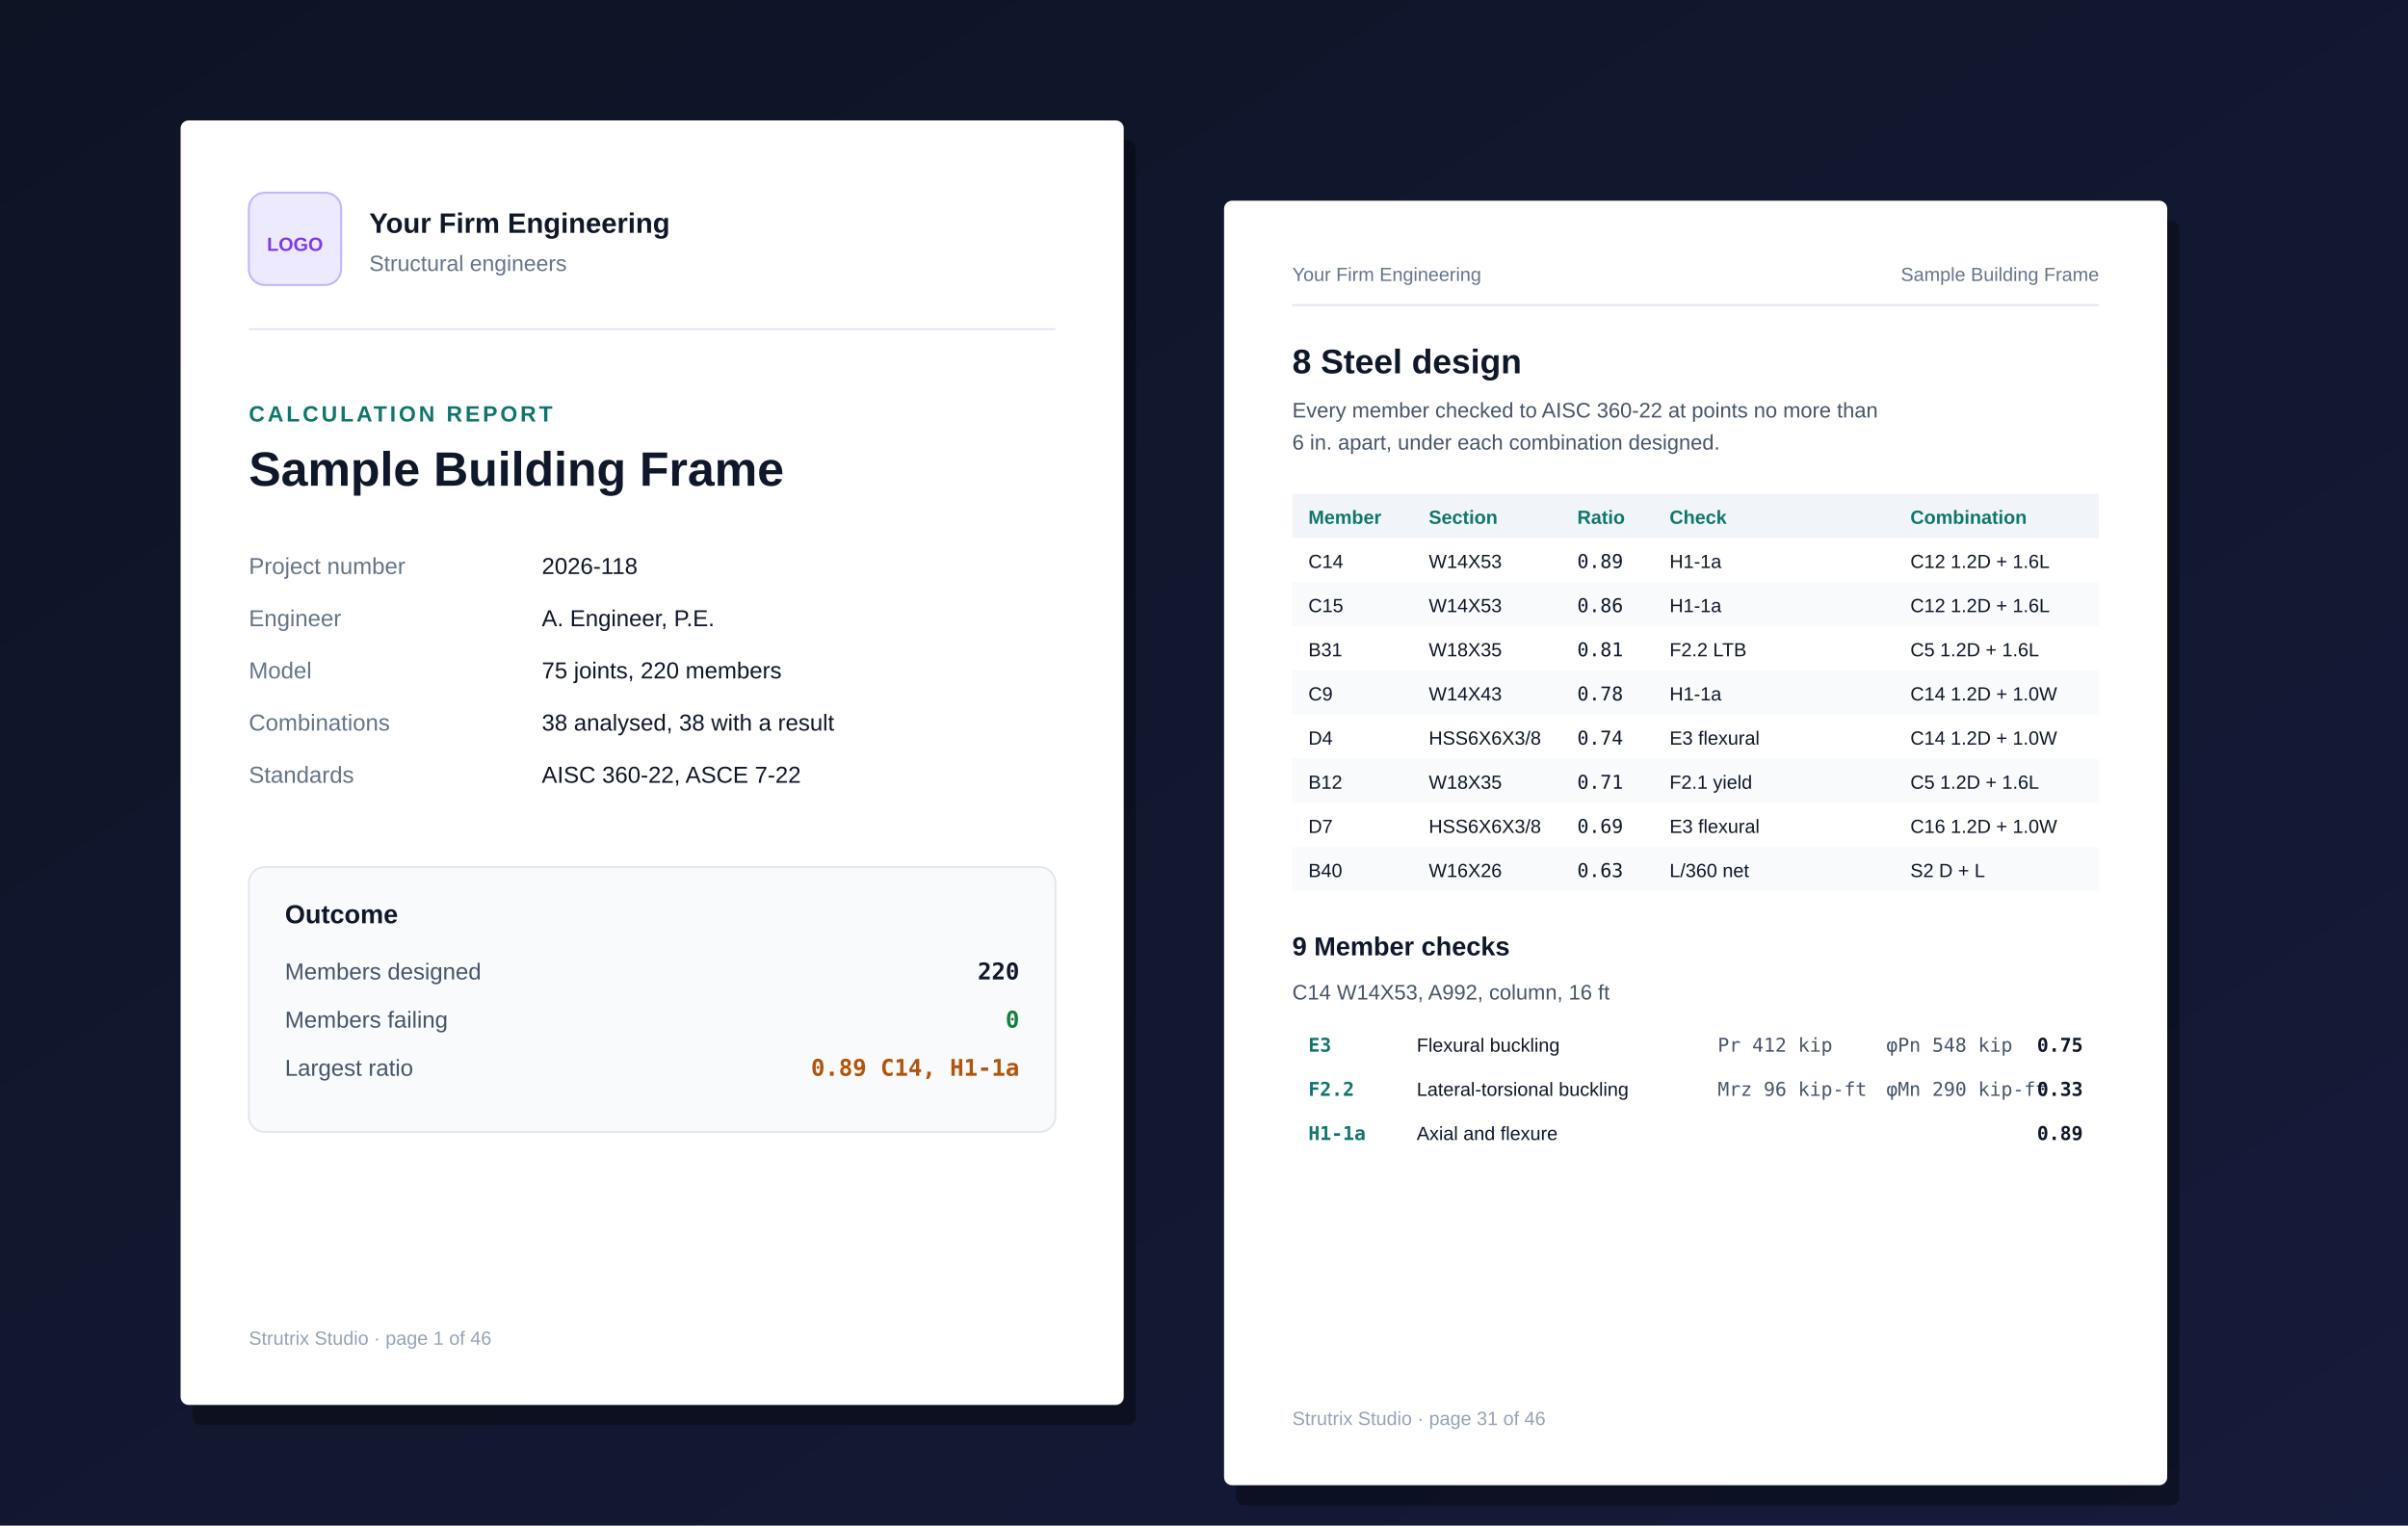
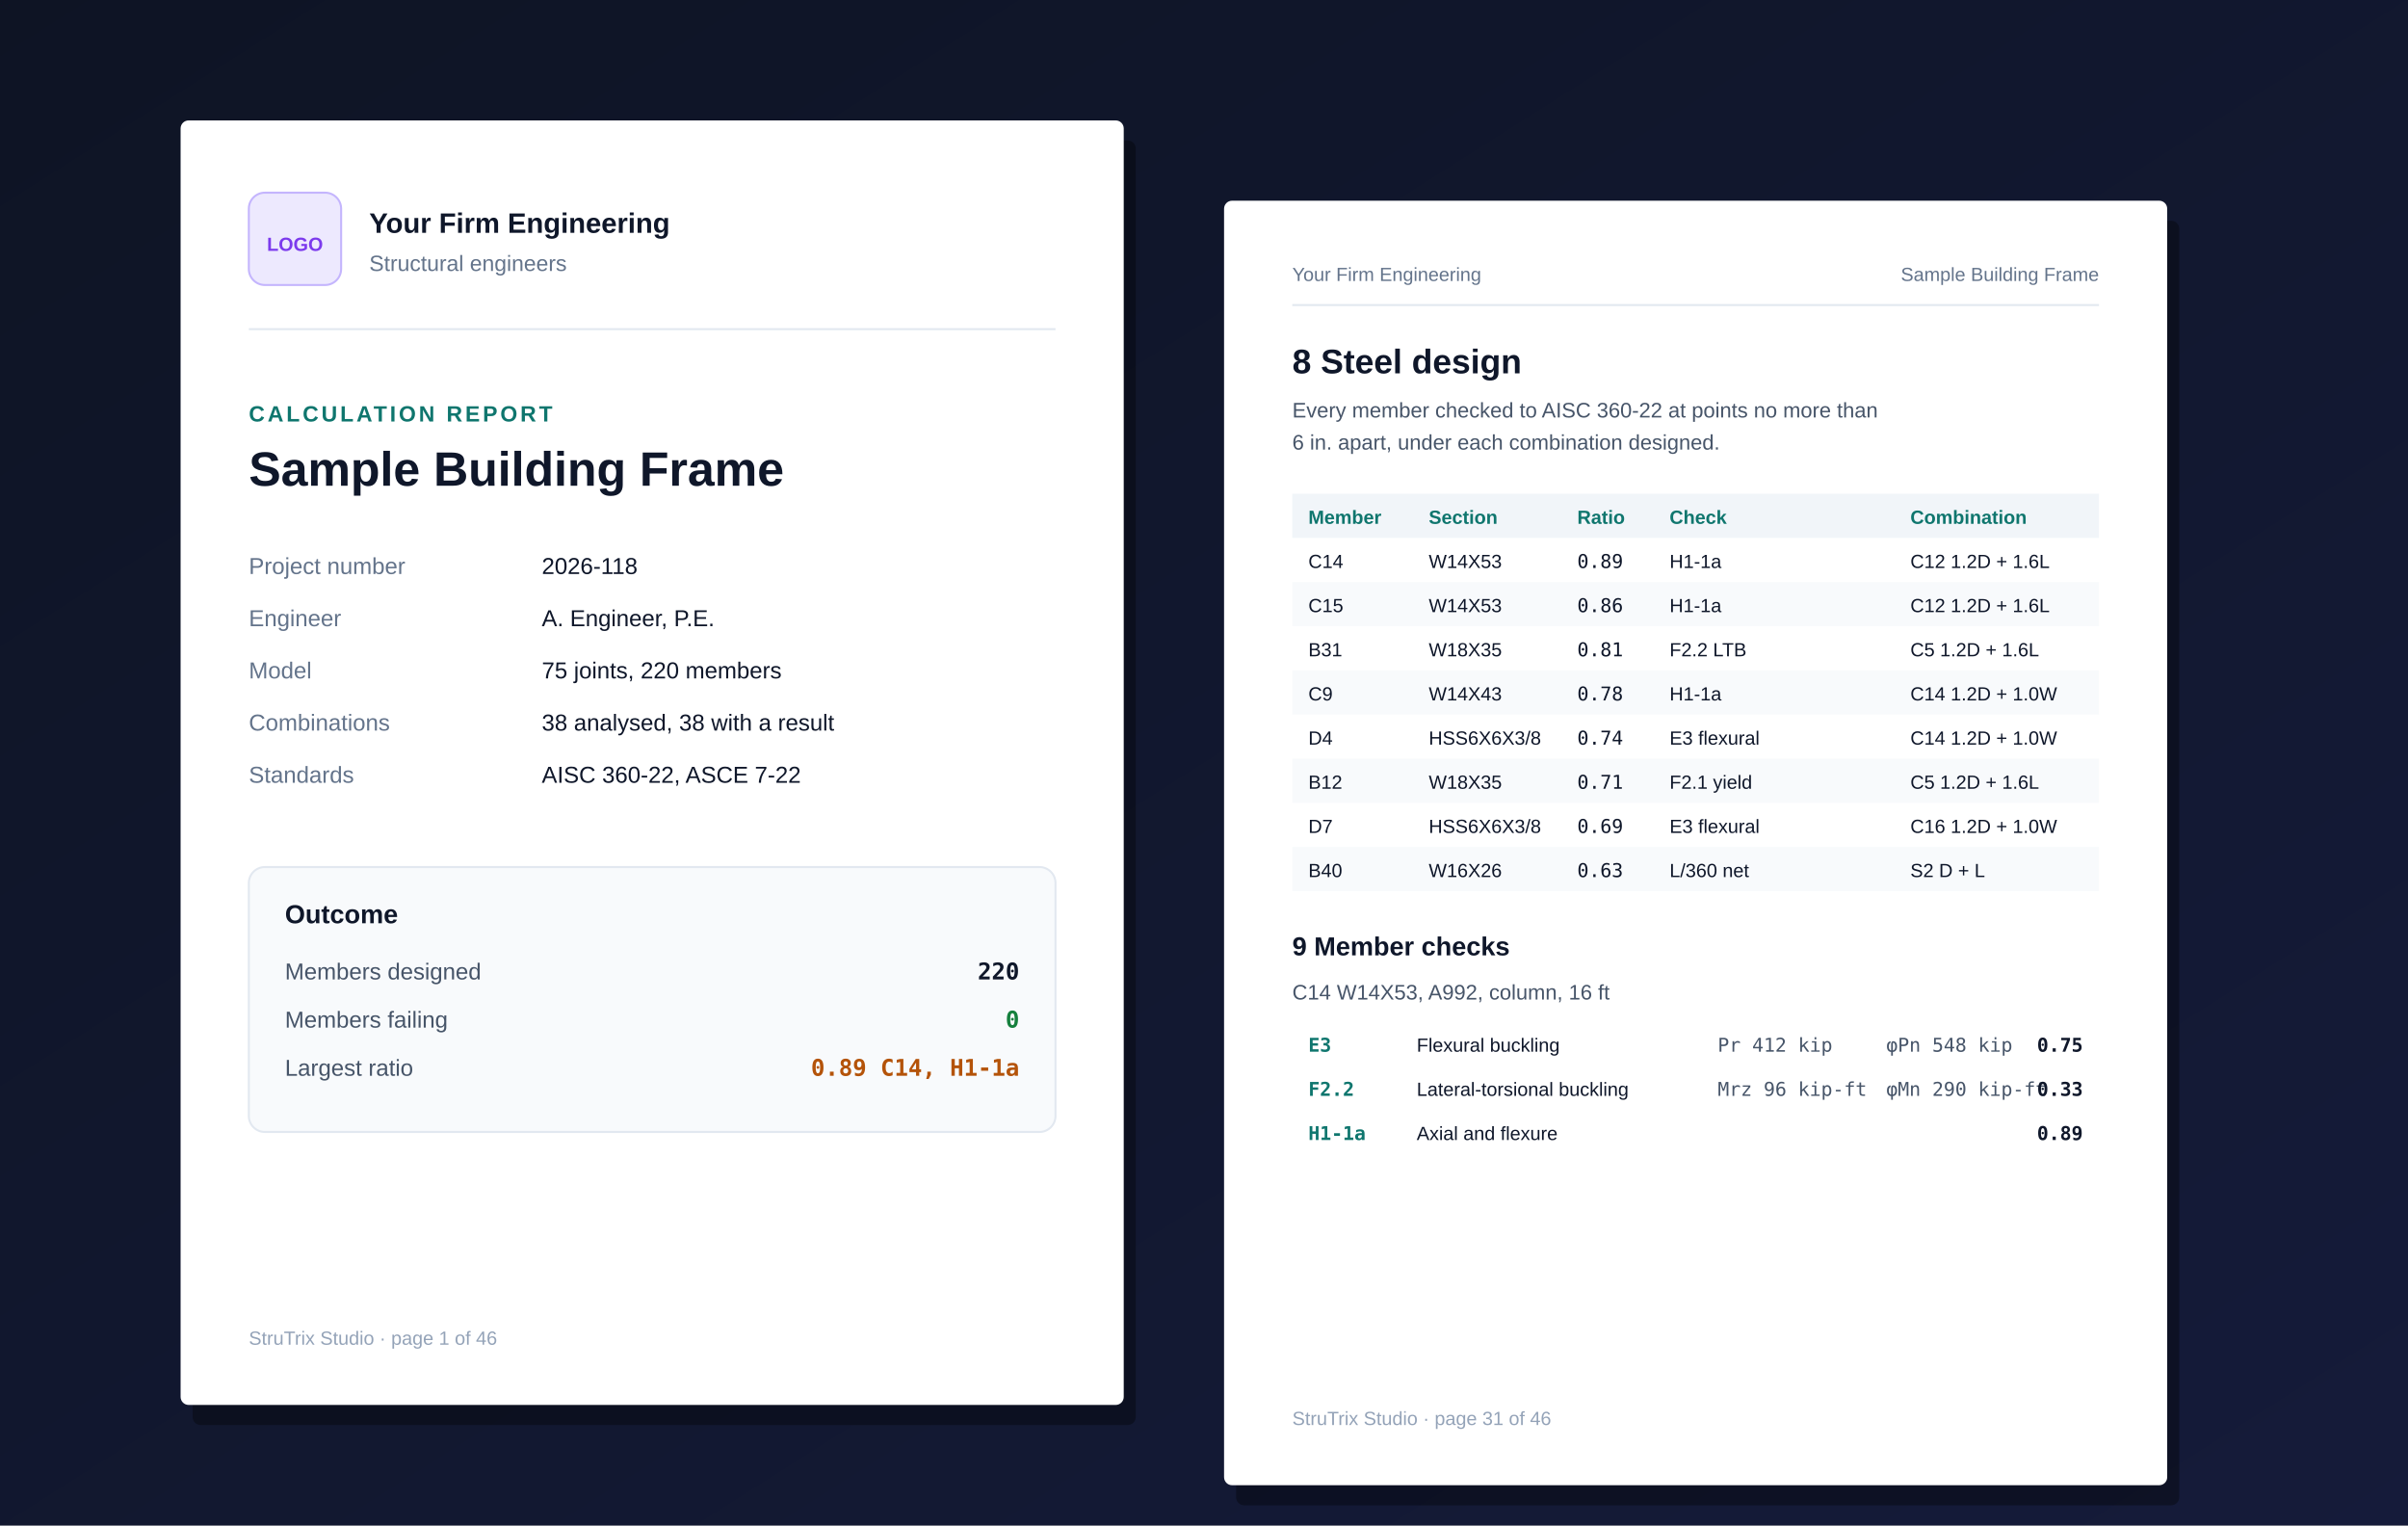
<svg xmlns="http://www.w3.org/2000/svg" viewBox="0 0 1200 760" width="1200" height="760">
  <defs>
    <linearGradient id="rpBg" x1="0" y1="0" x2="1" y2="1">
      <stop offset="0" stop-color="#0E1424" />
      <stop offset="1" stop-color="#151B3A" />
    </linearGradient>
  </defs>
  <rect x="0" y="0" width="1200" height="760" fill="#0E1424" />
  <rect x="0" y="0" width="1200" height="760" fill="url(#rpBg)" />
  <rect x="96" y="70" width="470" height="640" rx="4" fill="#000000" opacity="0.35" />
  <rect x="90" y="60" width="470" height="640" rx="4" fill="#FFFFFF" />
  <rect x="124" y="96" width="46" height="46" rx="8" fill="#EDE9FE" stroke="#C4B5FD" stroke-width="1" />
  <text x="147" y="125" font-family="Segoe UI, Arial, sans-serif" font-size="9.5" fill="#7C3AED" text-anchor="middle" font-weight="700">LOGO</text>
  <text x="184" y="116" font-family="Segoe UI, Arial, sans-serif" font-size="14" fill="#0F172A" text-anchor="start" font-weight="700">Your Firm Engineering</text>
  <text x="184" y="135" font-family="Segoe UI, Arial, sans-serif" font-size="11" fill="#64748B" text-anchor="start">Structural engineers</text>
  <line x1="124" y1="164" x2="526" y2="164" stroke="#E2E8F0" stroke-width="1" />
  <text x="124" y="210" font-family="Segoe UI, Arial, sans-serif" font-size="11" fill="#0F766E" text-anchor="start" font-weight="700" letter-spacing="1.4">CALCULATION REPORT</text>
  <text x="124" y="242" font-family="Segoe UI, Arial, sans-serif" font-size="24" fill="#0F172A" text-anchor="start" font-weight="700">Sample Building Frame</text>
  <text x="124" y="286" font-family="Segoe UI, Arial, sans-serif" font-size="11.5" fill="#64748B" text-anchor="start">Project number</text>
  <text x="270" y="286" font-family="Segoe UI, Arial, sans-serif" font-size="11.5" fill="#0F172A" text-anchor="start">2026-118</text>
  <text x="124" y="312" font-family="Segoe UI, Arial, sans-serif" font-size="11.5" fill="#64748B" text-anchor="start">Engineer</text>
  <text x="270" y="312" font-family="Segoe UI, Arial, sans-serif" font-size="11.5" fill="#0F172A" text-anchor="start">A. Engineer, P.E.</text>
  <text x="124" y="338" font-family="Segoe UI, Arial, sans-serif" font-size="11.5" fill="#64748B" text-anchor="start">Model</text>
  <text x="270" y="338" font-family="Segoe UI, Arial, sans-serif" font-size="11.5" fill="#0F172A" text-anchor="start">75 joints, 220 members</text>
  <text x="124" y="364" font-family="Segoe UI, Arial, sans-serif" font-size="11.5" fill="#64748B" text-anchor="start">Combinations</text>
  <text x="270" y="364" font-family="Segoe UI, Arial, sans-serif" font-size="11.5" fill="#0F172A" text-anchor="start">38 analysed, 38 with a result</text>
  <text x="124" y="390" font-family="Segoe UI, Arial, sans-serif" font-size="11.5" fill="#64748B" text-anchor="start">Standards</text>
  <text x="270" y="390" font-family="Segoe UI, Arial, sans-serif" font-size="11.5" fill="#0F172A" text-anchor="start">AISC 360-22, ASCE 7-22</text>
  <rect x="124" y="432" width="402" height="132" rx="8" fill="#F8FAFC" stroke="#E2E8F0" stroke-width="1" />
  <text x="142" y="460" font-family="Segoe UI, Arial, sans-serif" font-size="13" fill="#0F172A" text-anchor="start" font-weight="700">Outcome</text>
  <text x="142" y="488" font-family="Segoe UI, Arial, sans-serif" font-size="11.5" fill="#475569" text-anchor="start">Members designed</text>
  <text x="508" y="488" font-family="Cascadia Mono, Consolas, monospace" font-size="11.5" fill="#0F172A" text-anchor="end" font-weight="600">220</text>
  <text x="142" y="512" font-family="Segoe UI, Arial, sans-serif" font-size="11.5" fill="#475569" text-anchor="start">Members failing</text>
  <text x="508" y="512" font-family="Cascadia Mono, Consolas, monospace" font-size="11.5" fill="#15803D" text-anchor="end" font-weight="600">0</text>
  <text x="142" y="536" font-family="Segoe UI, Arial, sans-serif" font-size="11.5" fill="#475569" text-anchor="start">Largest ratio</text>
  <text x="508" y="536" font-family="Cascadia Mono, Consolas, monospace" font-size="11.5" fill="#B45309" text-anchor="end" font-weight="600">0.89  C14, H1-1a</text>
-   <text x="124" y="670" font-family="Segoe UI, Arial, sans-serif" font-size="9.5" fill="#94A3B8" text-anchor="start">Strutrix Studio  ·  page 1 of 46</text>
+   <text x="124" y="670" font-family="Segoe UI, Arial, sans-serif" font-size="9.5" fill="#94A3B8" text-anchor="start">StruTrix Studio  ·  page 1 of 46</text>
  <rect x="616" y="110" width="470" height="640" rx="4" fill="#000000" opacity="0.35" />
  <rect x="610" y="100" width="470" height="640" rx="4" fill="#FFFFFF" />
  <text x="644" y="140" font-family="Segoe UI, Arial, sans-serif" font-size="9.5" fill="#64748B" text-anchor="start">Your Firm Engineering</text>
  <text x="1046" y="140" font-family="Segoe UI, Arial, sans-serif" font-size="9.5" fill="#64748B" text-anchor="end">Sample Building Frame</text>
  <line x1="644" y1="152" x2="1046" y2="152" stroke="#E2E8F0" stroke-width="1" />
  <text x="644" y="186" font-family="Segoe UI, Arial, sans-serif" font-size="17" fill="#0F172A" text-anchor="start" font-weight="700">8  Steel design</text>
  <text x="644" y="208" font-family="Segoe UI, Arial, sans-serif" font-size="10.5" fill="#475569" text-anchor="start">Every member checked to AISC 360-22 at points no more than</text>
  <text x="644" y="224" font-family="Segoe UI, Arial, sans-serif" font-size="10.5" fill="#475569" text-anchor="start">6 in. apart, under each combination designed.</text>
  <rect x="644" y="246" width="402" height="22" fill="#F1F5F9" />
  <text x="652" y="261" font-family="Segoe UI, Arial, sans-serif" font-size="9.5" fill="#0F766E" text-anchor="start" font-weight="700">Member</text>
  <text x="712" y="261" font-family="Segoe UI, Arial, sans-serif" font-size="9.5" fill="#0F766E" text-anchor="start" font-weight="700">Section</text>
  <text x="786" y="261" font-family="Segoe UI, Arial, sans-serif" font-size="9.5" fill="#0F766E" text-anchor="start" font-weight="700">Ratio</text>
  <text x="832" y="261" font-family="Segoe UI, Arial, sans-serif" font-size="9.5" fill="#0F766E" text-anchor="start" font-weight="700">Check</text>
  <text x="952" y="261" font-family="Segoe UI, Arial, sans-serif" font-size="9.5" fill="#0F766E" text-anchor="start" font-weight="700">Combination</text>
  <text x="652" y="283" font-family="Segoe UI, Arial, sans-serif" font-size="9.5" fill="#0F172A" text-anchor="start">C14</text>
  <text x="712" y="283" font-family="Segoe UI, Arial, sans-serif" font-size="9.5" fill="#0F172A" text-anchor="start">W14X53</text>
  <text x="786" y="283" font-family="Cascadia Mono, Consolas, monospace" font-size="9.5" fill="#0F172A" text-anchor="start">0.89</text>
  <text x="832" y="283" font-family="Segoe UI, Arial, sans-serif" font-size="9.5" fill="#0F172A" text-anchor="start">H1-1a</text>
  <text x="952" y="283" font-family="Segoe UI, Arial, sans-serif" font-size="9.5" fill="#0F172A" text-anchor="start">C12 1.2D + 1.6L</text>
  <rect x="644" y="290" width="402" height="22" fill="#F8FAFC" />
  <text x="652" y="305" font-family="Segoe UI, Arial, sans-serif" font-size="9.5" fill="#0F172A" text-anchor="start">C15</text>
  <text x="712" y="305" font-family="Segoe UI, Arial, sans-serif" font-size="9.5" fill="#0F172A" text-anchor="start">W14X53</text>
  <text x="786" y="305" font-family="Cascadia Mono, Consolas, monospace" font-size="9.5" fill="#0F172A" text-anchor="start">0.86</text>
  <text x="832" y="305" font-family="Segoe UI, Arial, sans-serif" font-size="9.5" fill="#0F172A" text-anchor="start">H1-1a</text>
  <text x="952" y="305" font-family="Segoe UI, Arial, sans-serif" font-size="9.5" fill="#0F172A" text-anchor="start">C12 1.2D + 1.6L</text>
  <text x="652" y="327" font-family="Segoe UI, Arial, sans-serif" font-size="9.5" fill="#0F172A" text-anchor="start">B31</text>
  <text x="712" y="327" font-family="Segoe UI, Arial, sans-serif" font-size="9.5" fill="#0F172A" text-anchor="start">W18X35</text>
  <text x="786" y="327" font-family="Cascadia Mono, Consolas, monospace" font-size="9.5" fill="#0F172A" text-anchor="start">0.81</text>
  <text x="832" y="327" font-family="Segoe UI, Arial, sans-serif" font-size="9.5" fill="#0F172A" text-anchor="start">F2.2 LTB</text>
  <text x="952" y="327" font-family="Segoe UI, Arial, sans-serif" font-size="9.5" fill="#0F172A" text-anchor="start">C5 1.2D + 1.6L</text>
  <rect x="644" y="334" width="402" height="22" fill="#F8FAFC" />
  <text x="652" y="349" font-family="Segoe UI, Arial, sans-serif" font-size="9.5" fill="#0F172A" text-anchor="start">C9</text>
  <text x="712" y="349" font-family="Segoe UI, Arial, sans-serif" font-size="9.5" fill="#0F172A" text-anchor="start">W14X43</text>
  <text x="786" y="349" font-family="Cascadia Mono, Consolas, monospace" font-size="9.5" fill="#0F172A" text-anchor="start">0.78</text>
  <text x="832" y="349" font-family="Segoe UI, Arial, sans-serif" font-size="9.5" fill="#0F172A" text-anchor="start">H1-1a</text>
  <text x="952" y="349" font-family="Segoe UI, Arial, sans-serif" font-size="9.5" fill="#0F172A" text-anchor="start">C14 1.2D + 1.0W</text>
  <text x="652" y="371" font-family="Segoe UI, Arial, sans-serif" font-size="9.5" fill="#0F172A" text-anchor="start">D4</text>
  <text x="712" y="371" font-family="Segoe UI, Arial, sans-serif" font-size="9.5" fill="#0F172A" text-anchor="start">HSS6X6X3/8</text>
  <text x="786" y="371" font-family="Cascadia Mono, Consolas, monospace" font-size="9.5" fill="#0F172A" text-anchor="start">0.74</text>
  <text x="832" y="371" font-family="Segoe UI, Arial, sans-serif" font-size="9.5" fill="#0F172A" text-anchor="start">E3 flexural</text>
  <text x="952" y="371" font-family="Segoe UI, Arial, sans-serif" font-size="9.5" fill="#0F172A" text-anchor="start">C14 1.2D + 1.0W</text>
  <rect x="644" y="378" width="402" height="22" fill="#F8FAFC" />
  <text x="652" y="393" font-family="Segoe UI, Arial, sans-serif" font-size="9.5" fill="#0F172A" text-anchor="start">B12</text>
  <text x="712" y="393" font-family="Segoe UI, Arial, sans-serif" font-size="9.5" fill="#0F172A" text-anchor="start">W18X35</text>
  <text x="786" y="393" font-family="Cascadia Mono, Consolas, monospace" font-size="9.5" fill="#0F172A" text-anchor="start">0.71</text>
  <text x="832" y="393" font-family="Segoe UI, Arial, sans-serif" font-size="9.5" fill="#0F172A" text-anchor="start">F2.1 yield</text>
  <text x="952" y="393" font-family="Segoe UI, Arial, sans-serif" font-size="9.5" fill="#0F172A" text-anchor="start">C5 1.2D + 1.6L</text>
  <text x="652" y="415" font-family="Segoe UI, Arial, sans-serif" font-size="9.5" fill="#0F172A" text-anchor="start">D7</text>
  <text x="712" y="415" font-family="Segoe UI, Arial, sans-serif" font-size="9.5" fill="#0F172A" text-anchor="start">HSS6X6X3/8</text>
  <text x="786" y="415" font-family="Cascadia Mono, Consolas, monospace" font-size="9.5" fill="#0F172A" text-anchor="start">0.69</text>
  <text x="832" y="415" font-family="Segoe UI, Arial, sans-serif" font-size="9.5" fill="#0F172A" text-anchor="start">E3 flexural</text>
  <text x="952" y="415" font-family="Segoe UI, Arial, sans-serif" font-size="9.5" fill="#0F172A" text-anchor="start">C16 1.2D + 1.0W</text>
  <rect x="644" y="422" width="402" height="22" fill="#F8FAFC" />
  <text x="652" y="437" font-family="Segoe UI, Arial, sans-serif" font-size="9.5" fill="#0F172A" text-anchor="start">B40</text>
  <text x="712" y="437" font-family="Segoe UI, Arial, sans-serif" font-size="9.5" fill="#0F172A" text-anchor="start">W16X26</text>
  <text x="786" y="437" font-family="Cascadia Mono, Consolas, monospace" font-size="9.5" fill="#0F172A" text-anchor="start">0.63</text>
  <text x="832" y="437" font-family="Segoe UI, Arial, sans-serif" font-size="9.5" fill="#0F172A" text-anchor="start">L/360 net</text>
  <text x="952" y="437" font-family="Segoe UI, Arial, sans-serif" font-size="9.5" fill="#0F172A" text-anchor="start">S2 D + L</text>
  <text x="644" y="476" font-family="Segoe UI, Arial, sans-serif" font-size="13" fill="#0F172A" text-anchor="start" font-weight="700">9  Member checks</text>
  <text x="644" y="498" font-family="Segoe UI, Arial, sans-serif" font-size="10.5" fill="#475569" text-anchor="start">C14  W14X53, A992, column, 16 ft</text>
  <text x="652" y="524" font-family="Cascadia Mono, Consolas, monospace" font-size="9.5" fill="#0F766E" text-anchor="start" font-weight="700">E3</text>
  <text x="706" y="524" font-family="Segoe UI, Arial, sans-serif" font-size="9.5" fill="#0F172A" text-anchor="start">Flexural buckling</text>
  <text x="856" y="524" font-family="Cascadia Mono, Consolas, monospace" font-size="9.5" fill="#475569" text-anchor="start">Pr 412 kip</text>
  <text x="940" y="524" font-family="Cascadia Mono, Consolas, monospace" font-size="9.5" fill="#475569" text-anchor="start">φPn 548 kip</text>
  <text x="1038" y="524" font-family="Cascadia Mono, Consolas, monospace" font-size="9.5" fill="#0F172A" text-anchor="end" font-weight="700">0.75</text>
  <text x="652" y="546" font-family="Cascadia Mono, Consolas, monospace" font-size="9.5" fill="#0F766E" text-anchor="start" font-weight="700">F2.2</text>
  <text x="706" y="546" font-family="Segoe UI, Arial, sans-serif" font-size="9.5" fill="#0F172A" text-anchor="start">Lateral-torsional buckling</text>
  <text x="856" y="546" font-family="Cascadia Mono, Consolas, monospace" font-size="9.5" fill="#475569" text-anchor="start">Mrz 96 kip-ft</text>
  <text x="940" y="546" font-family="Cascadia Mono, Consolas, monospace" font-size="9.5" fill="#475569" text-anchor="start">φMn 290 kip-ft</text>
  <text x="1038" y="546" font-family="Cascadia Mono, Consolas, monospace" font-size="9.5" fill="#0F172A" text-anchor="end" font-weight="700">0.33</text>
  <text x="652" y="568" font-family="Cascadia Mono, Consolas, monospace" font-size="9.5" fill="#0F766E" text-anchor="start" font-weight="700">H1-1a</text>
  <text x="706" y="568" font-family="Segoe UI, Arial, sans-serif" font-size="9.5" fill="#0F172A" text-anchor="start">Axial and flexure</text>
  <text x="856" y="568" font-family="Cascadia Mono, Consolas, monospace" font-size="9.5" fill="#475569" text-anchor="start" />
  <text x="940" y="568" font-family="Cascadia Mono, Consolas, monospace" font-size="9.5" fill="#475569" text-anchor="start" />
  <text x="1038" y="568" font-family="Cascadia Mono, Consolas, monospace" font-size="9.5" fill="#0F172A" text-anchor="end" font-weight="700">0.89</text>
-   <text x="644" y="710" font-family="Segoe UI, Arial, sans-serif" font-size="9.5" fill="#94A3B8" text-anchor="start">Strutrix Studio  ·  page 31 of 46</text>
+   <text x="644" y="710" font-family="Segoe UI, Arial, sans-serif" font-size="9.5" fill="#94A3B8" text-anchor="start">StruTrix Studio  ·  page 31 of 46</text>
</svg>
